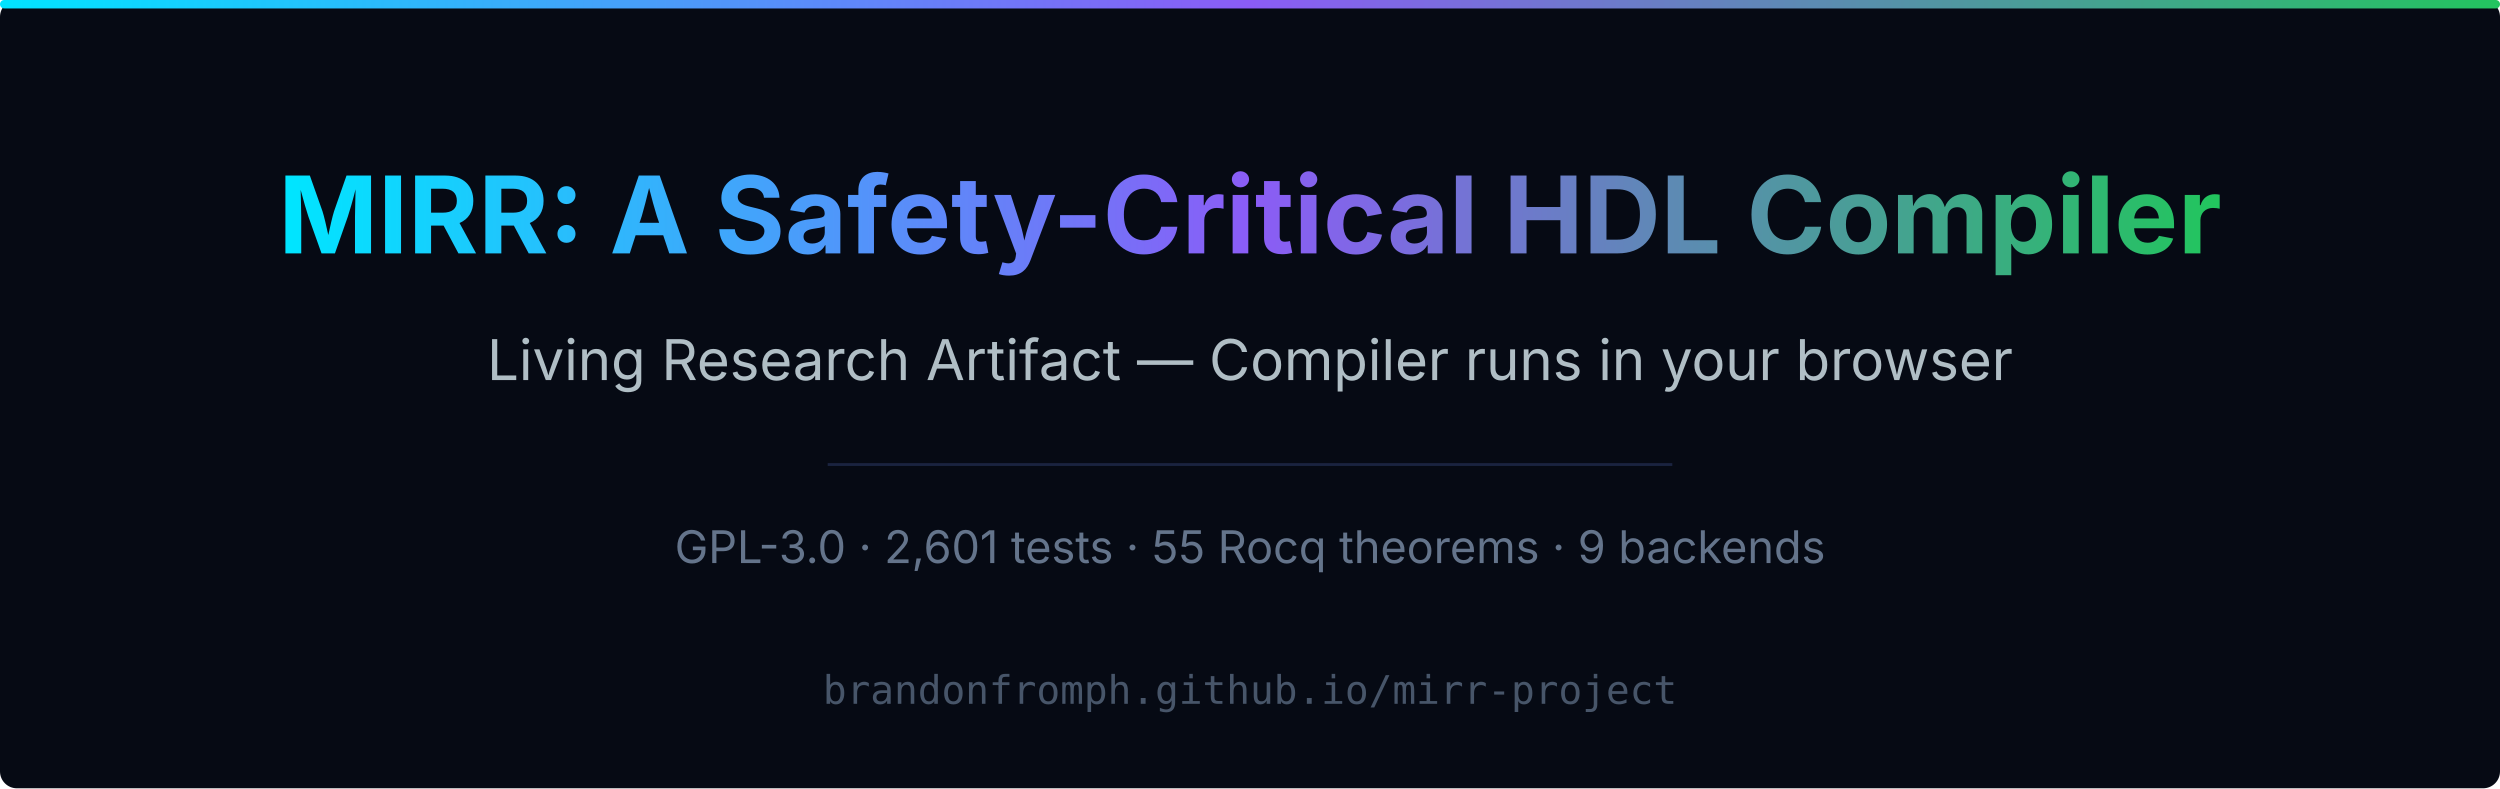
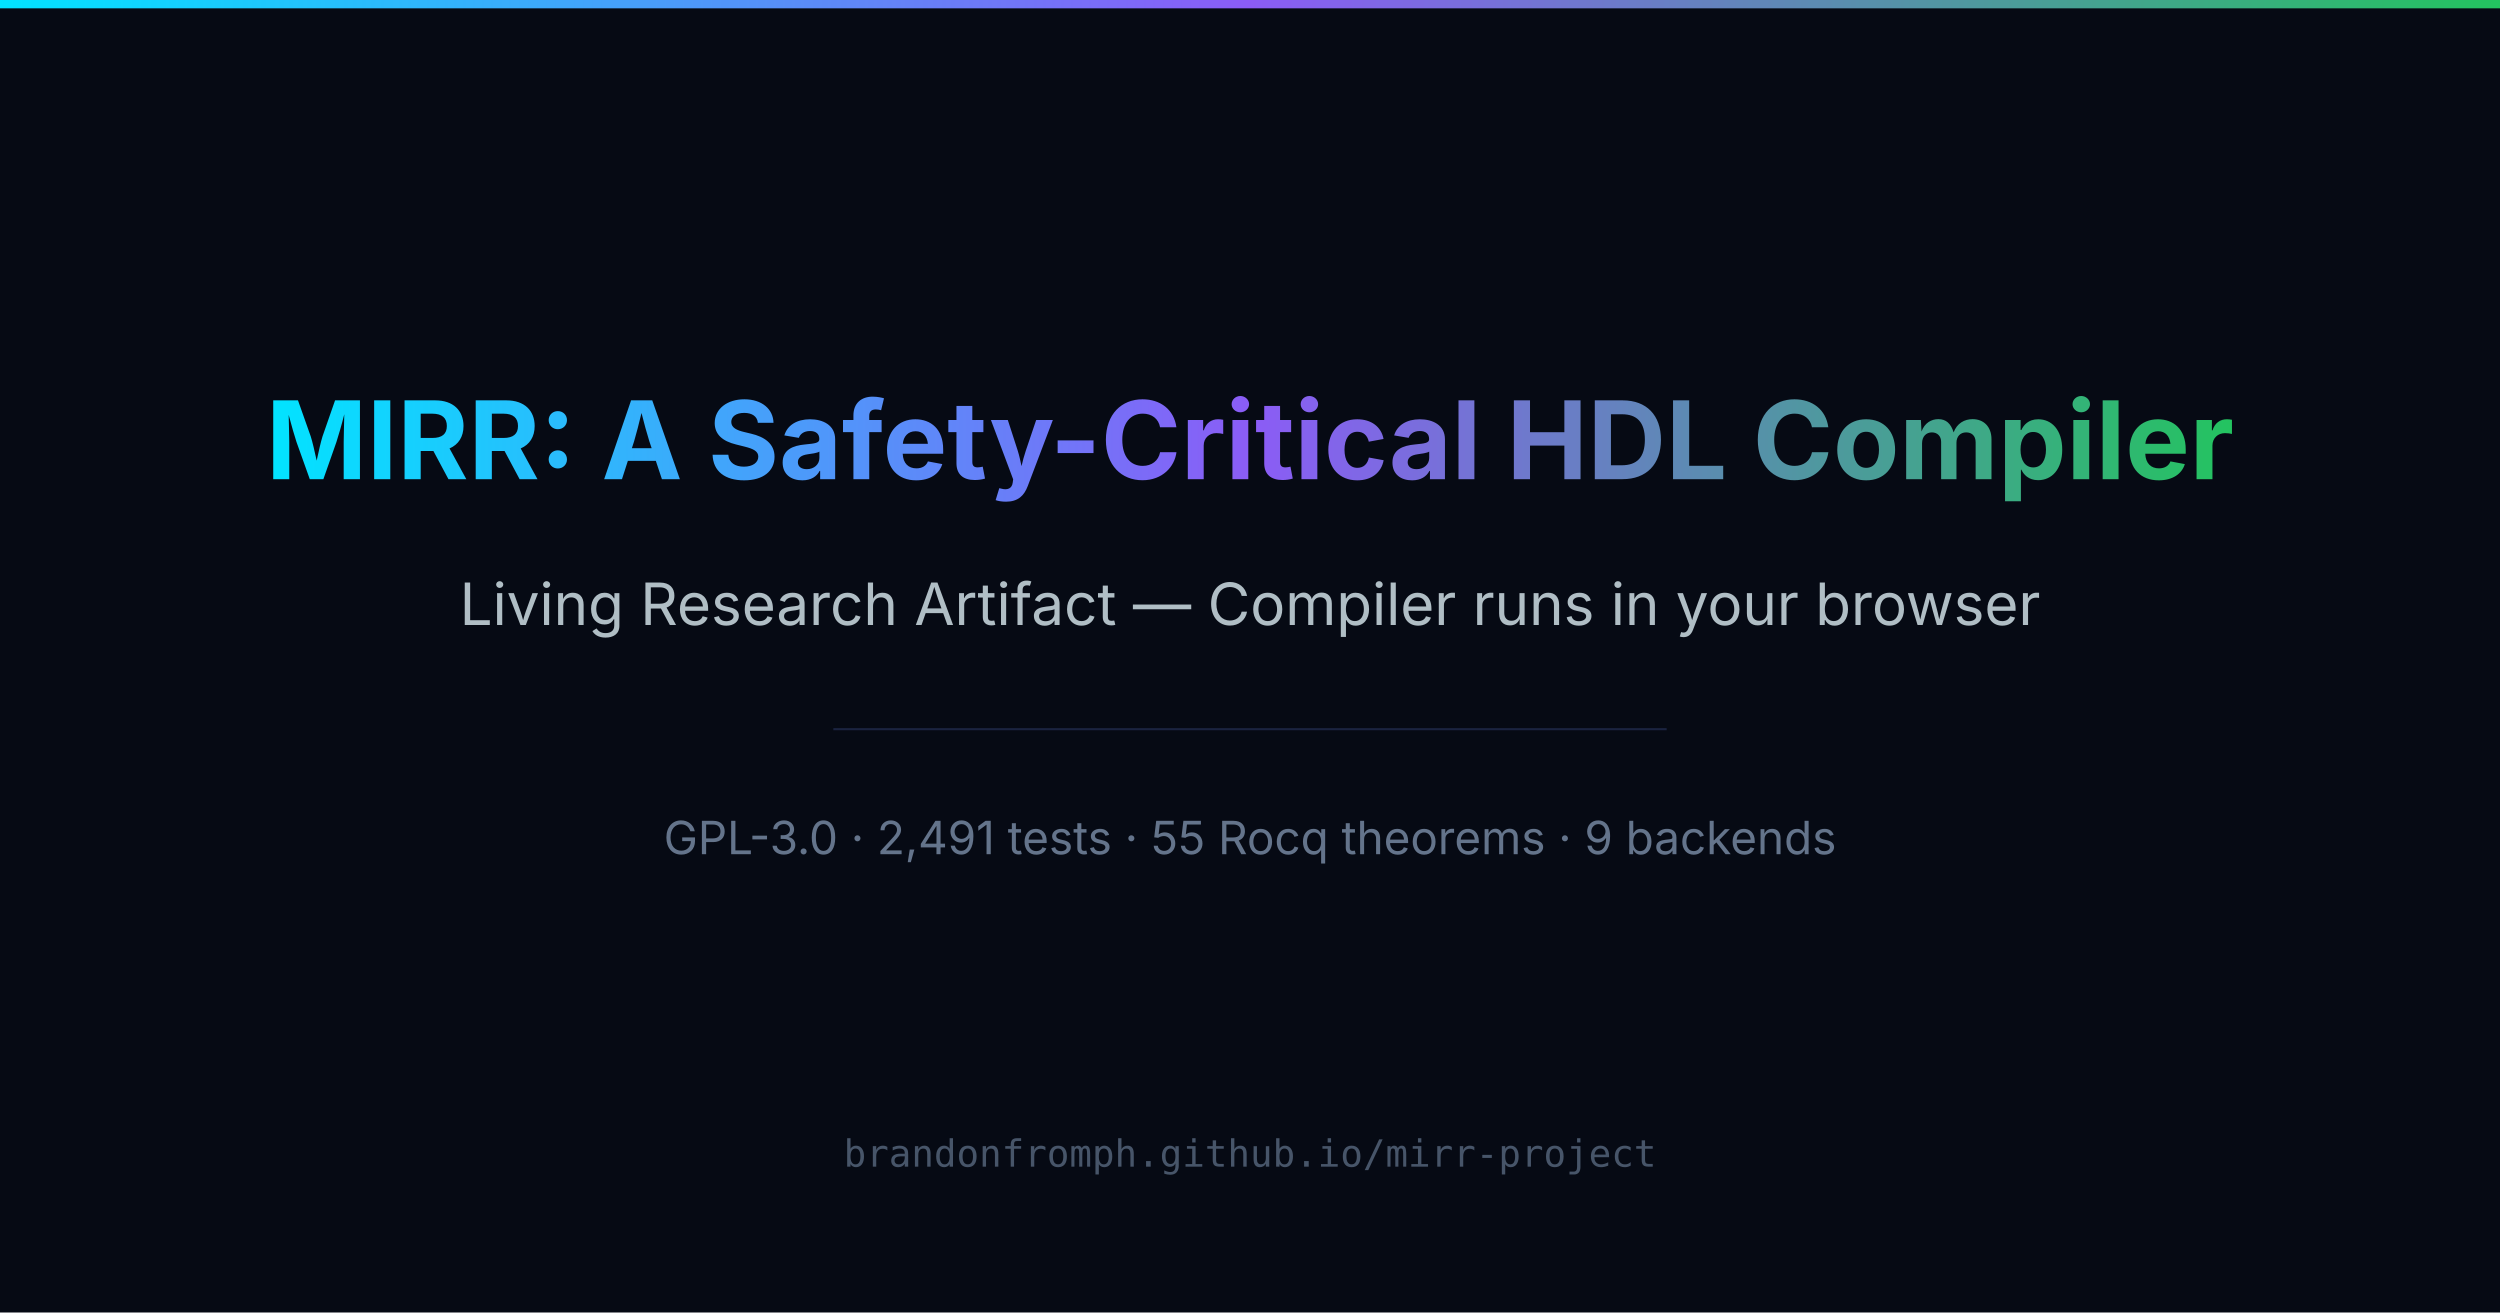
- <svg xmlns="http://www.w3.org/2000/svg" viewBox="0 0 888 280">
+ <svg xmlns="http://www.w3.org/2000/svg" viewBox="0 0 1200 630">
  <defs>
    <linearGradient id="titleGrad" x1="0%" y1="0%" x2="100%" y2="0%">
      <stop offset="0%" stop-color="#00E5FF" />
      <stop offset="50%" stop-color="#8B5CF6" />
      <stop offset="100%" stop-color="#22C55E" />
    </linearGradient>
  </defs>
-   <rect width="888" height="280" rx="6" fill="#060a14" />
-   <rect width="888" height="3" rx="1.5" fill="url(#titleGrad)" />
-   <text x="444" y="90" text-anchor="middle" fill="url(#titleGrad)" font-family="system-ui, -apple-system, sans-serif" font-size="38" font-weight="bold">
+   <rect width="1200" height="630" fill="#060a14" />
+   <rect width="1200" height="4" fill="url(#titleGrad)" />
+   <text x="600" y="230" text-anchor="middle" fill="url(#titleGrad)" font-family="system-ui, -apple-system, sans-serif" font-size="52" font-weight="bold">
    MIRR: A Safety-Critical HDL Compiler
  </text>
-   <text x="444" y="135" text-anchor="middle" fill="#b0bec5" font-family="system-ui, -apple-system, sans-serif" font-size="20">
+   <text x="600" y="300" text-anchor="middle" fill="#b0bec5" font-family="system-ui, -apple-system, sans-serif" font-size="28">
    Living Research Artifact — Compiler runs in your browser
  </text>
-   <line x1="294" y1="165" x2="594" y2="165" stroke="#1a2340" stroke-width="1" />
-   <text x="444" y="200" text-anchor="middle" fill="#64748b" font-family="system-ui, -apple-system, sans-serif" font-size="16">
-     GPL-3.0 · 2,601 tests · 55 Rocq theorems · 9 backends
+   <line x1="400" y1="350" x2="800" y2="350" stroke="#1a2340" stroke-width="1" />
+   <text x="600" y="410" text-anchor="middle" fill="#64748b" font-family="system-ui, -apple-system, sans-serif" font-size="22">
+     GPL-3.0 · 2,491 tests · 55 Rocq theorems · 9 backends
  </text>
-   <text x="444" y="250" text-anchor="middle" fill="#475569" font-family="monospace" font-size="14">
+   <text x="600" y="560" text-anchor="middle" fill="#475569" font-family="monospace" font-size="18">
    brandonfromph.github.io/mirr-project
  </text>
</svg>
